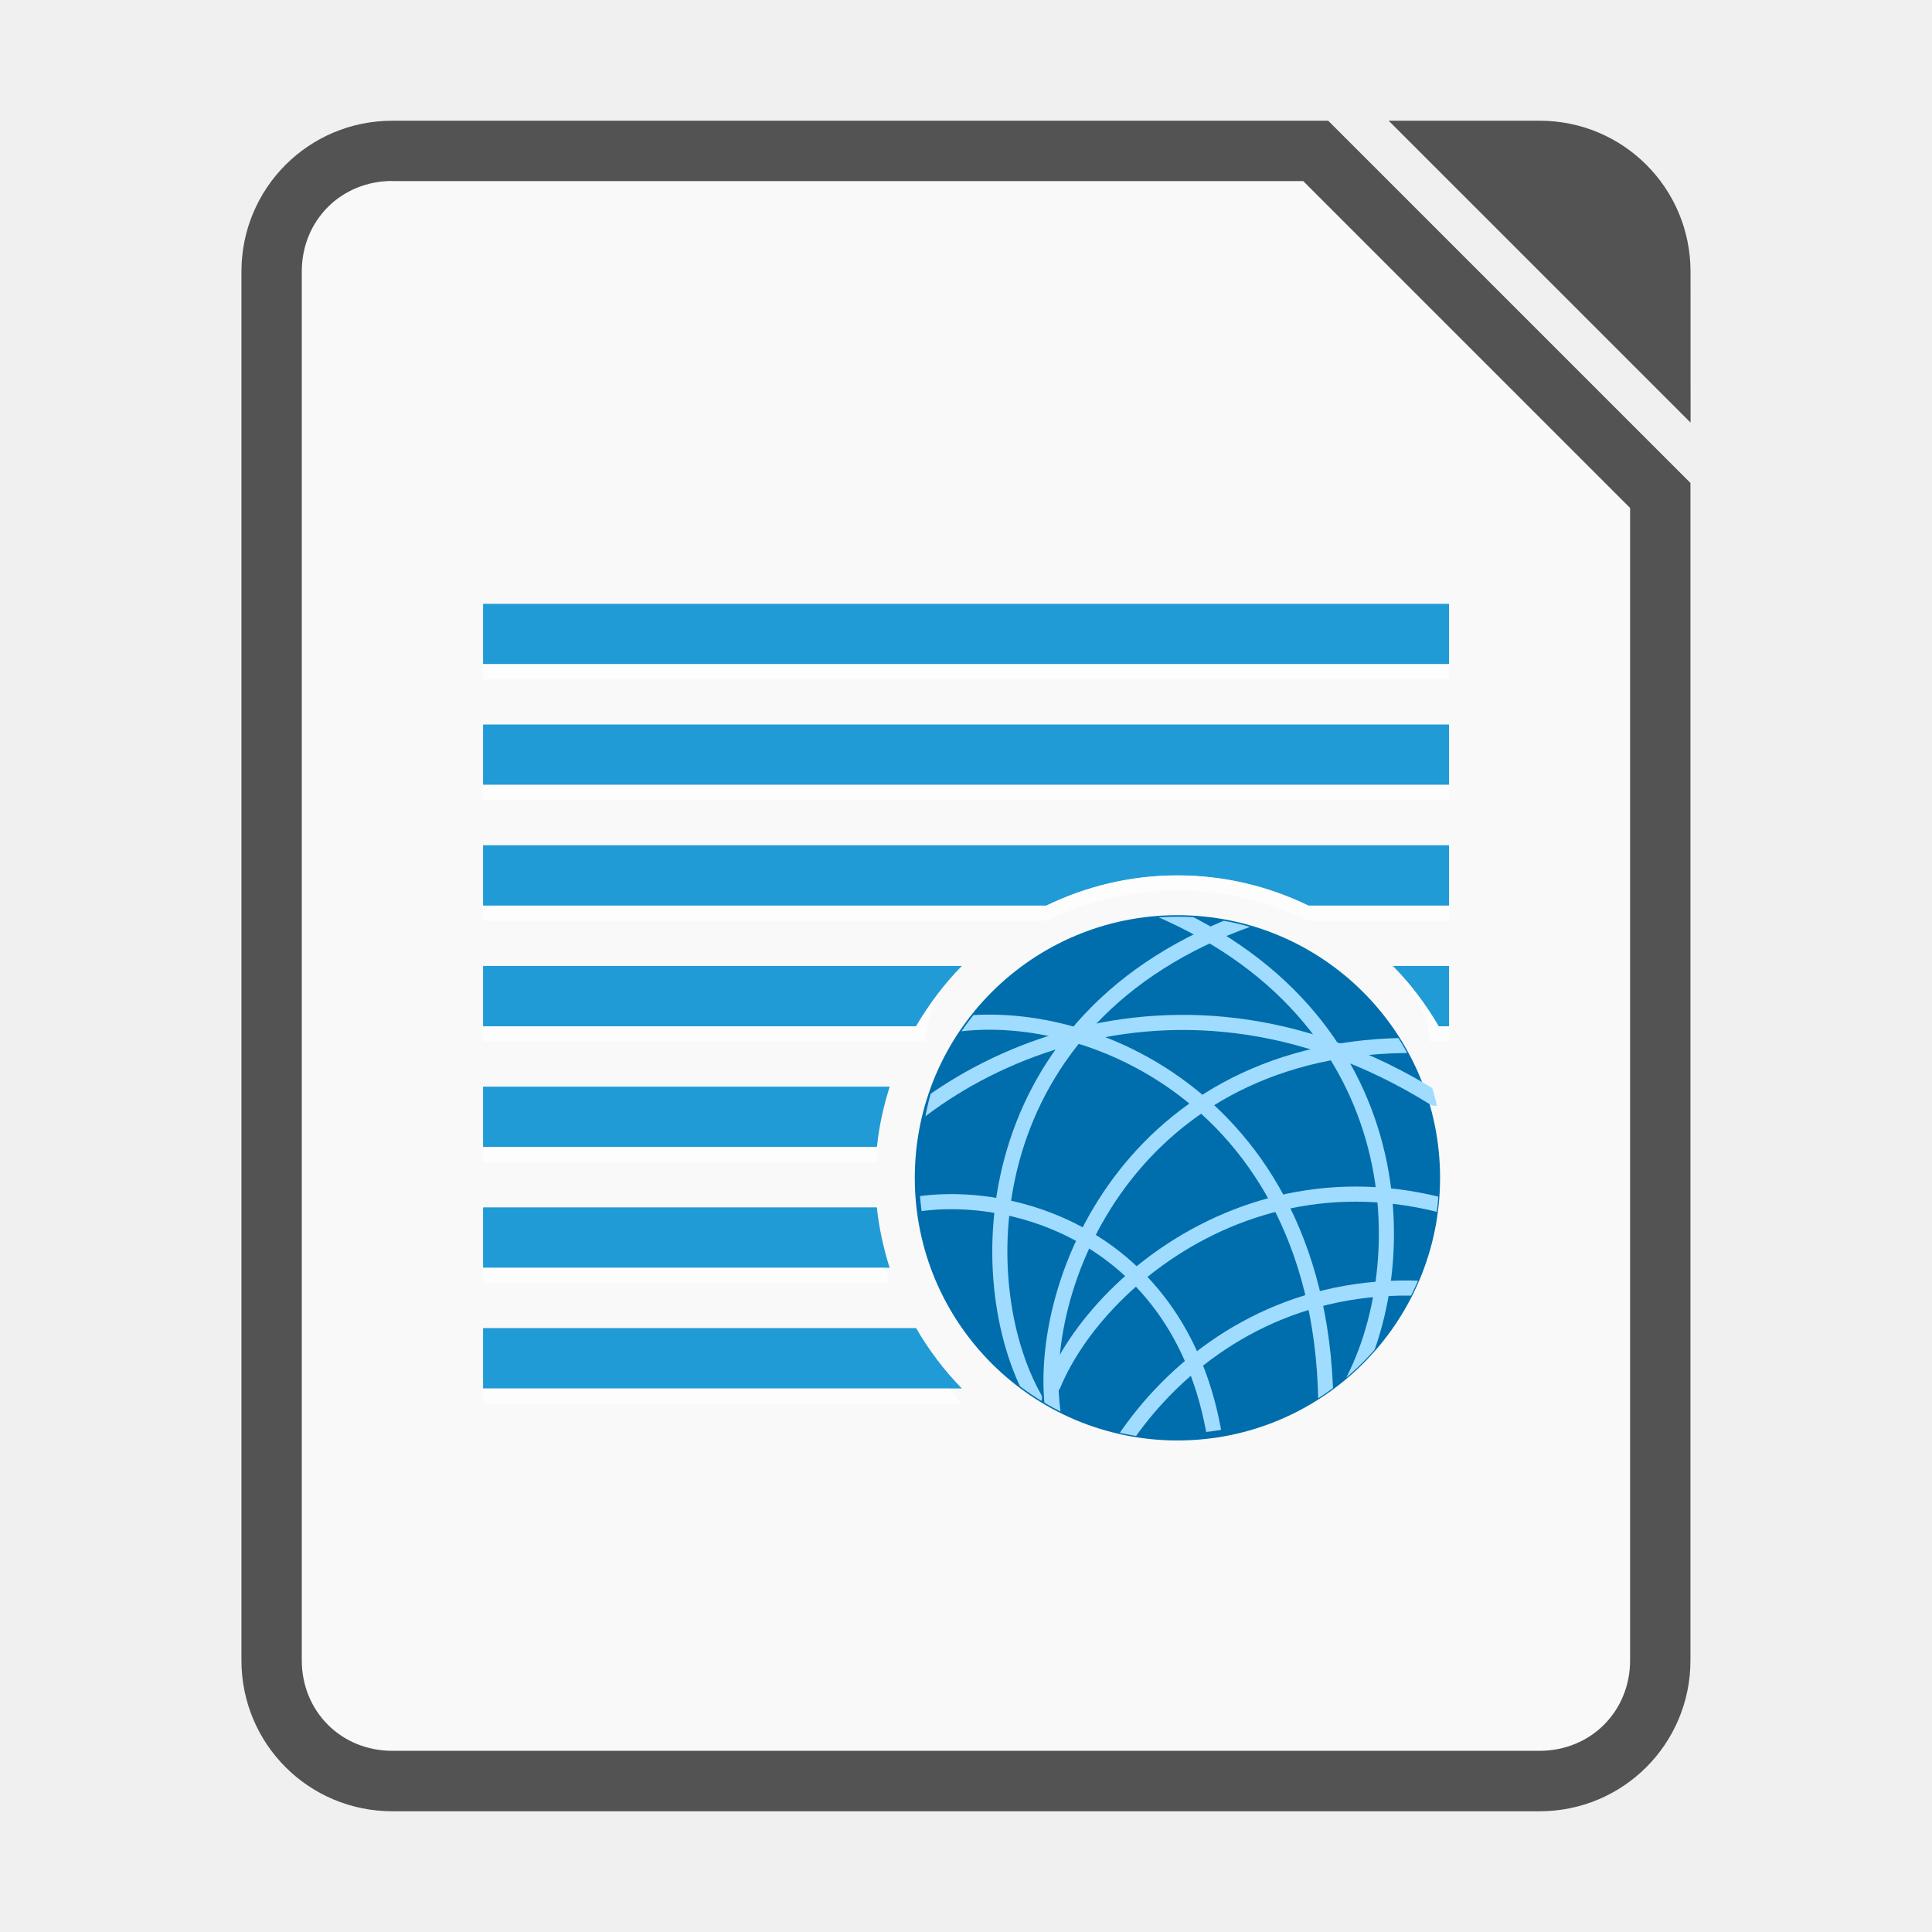
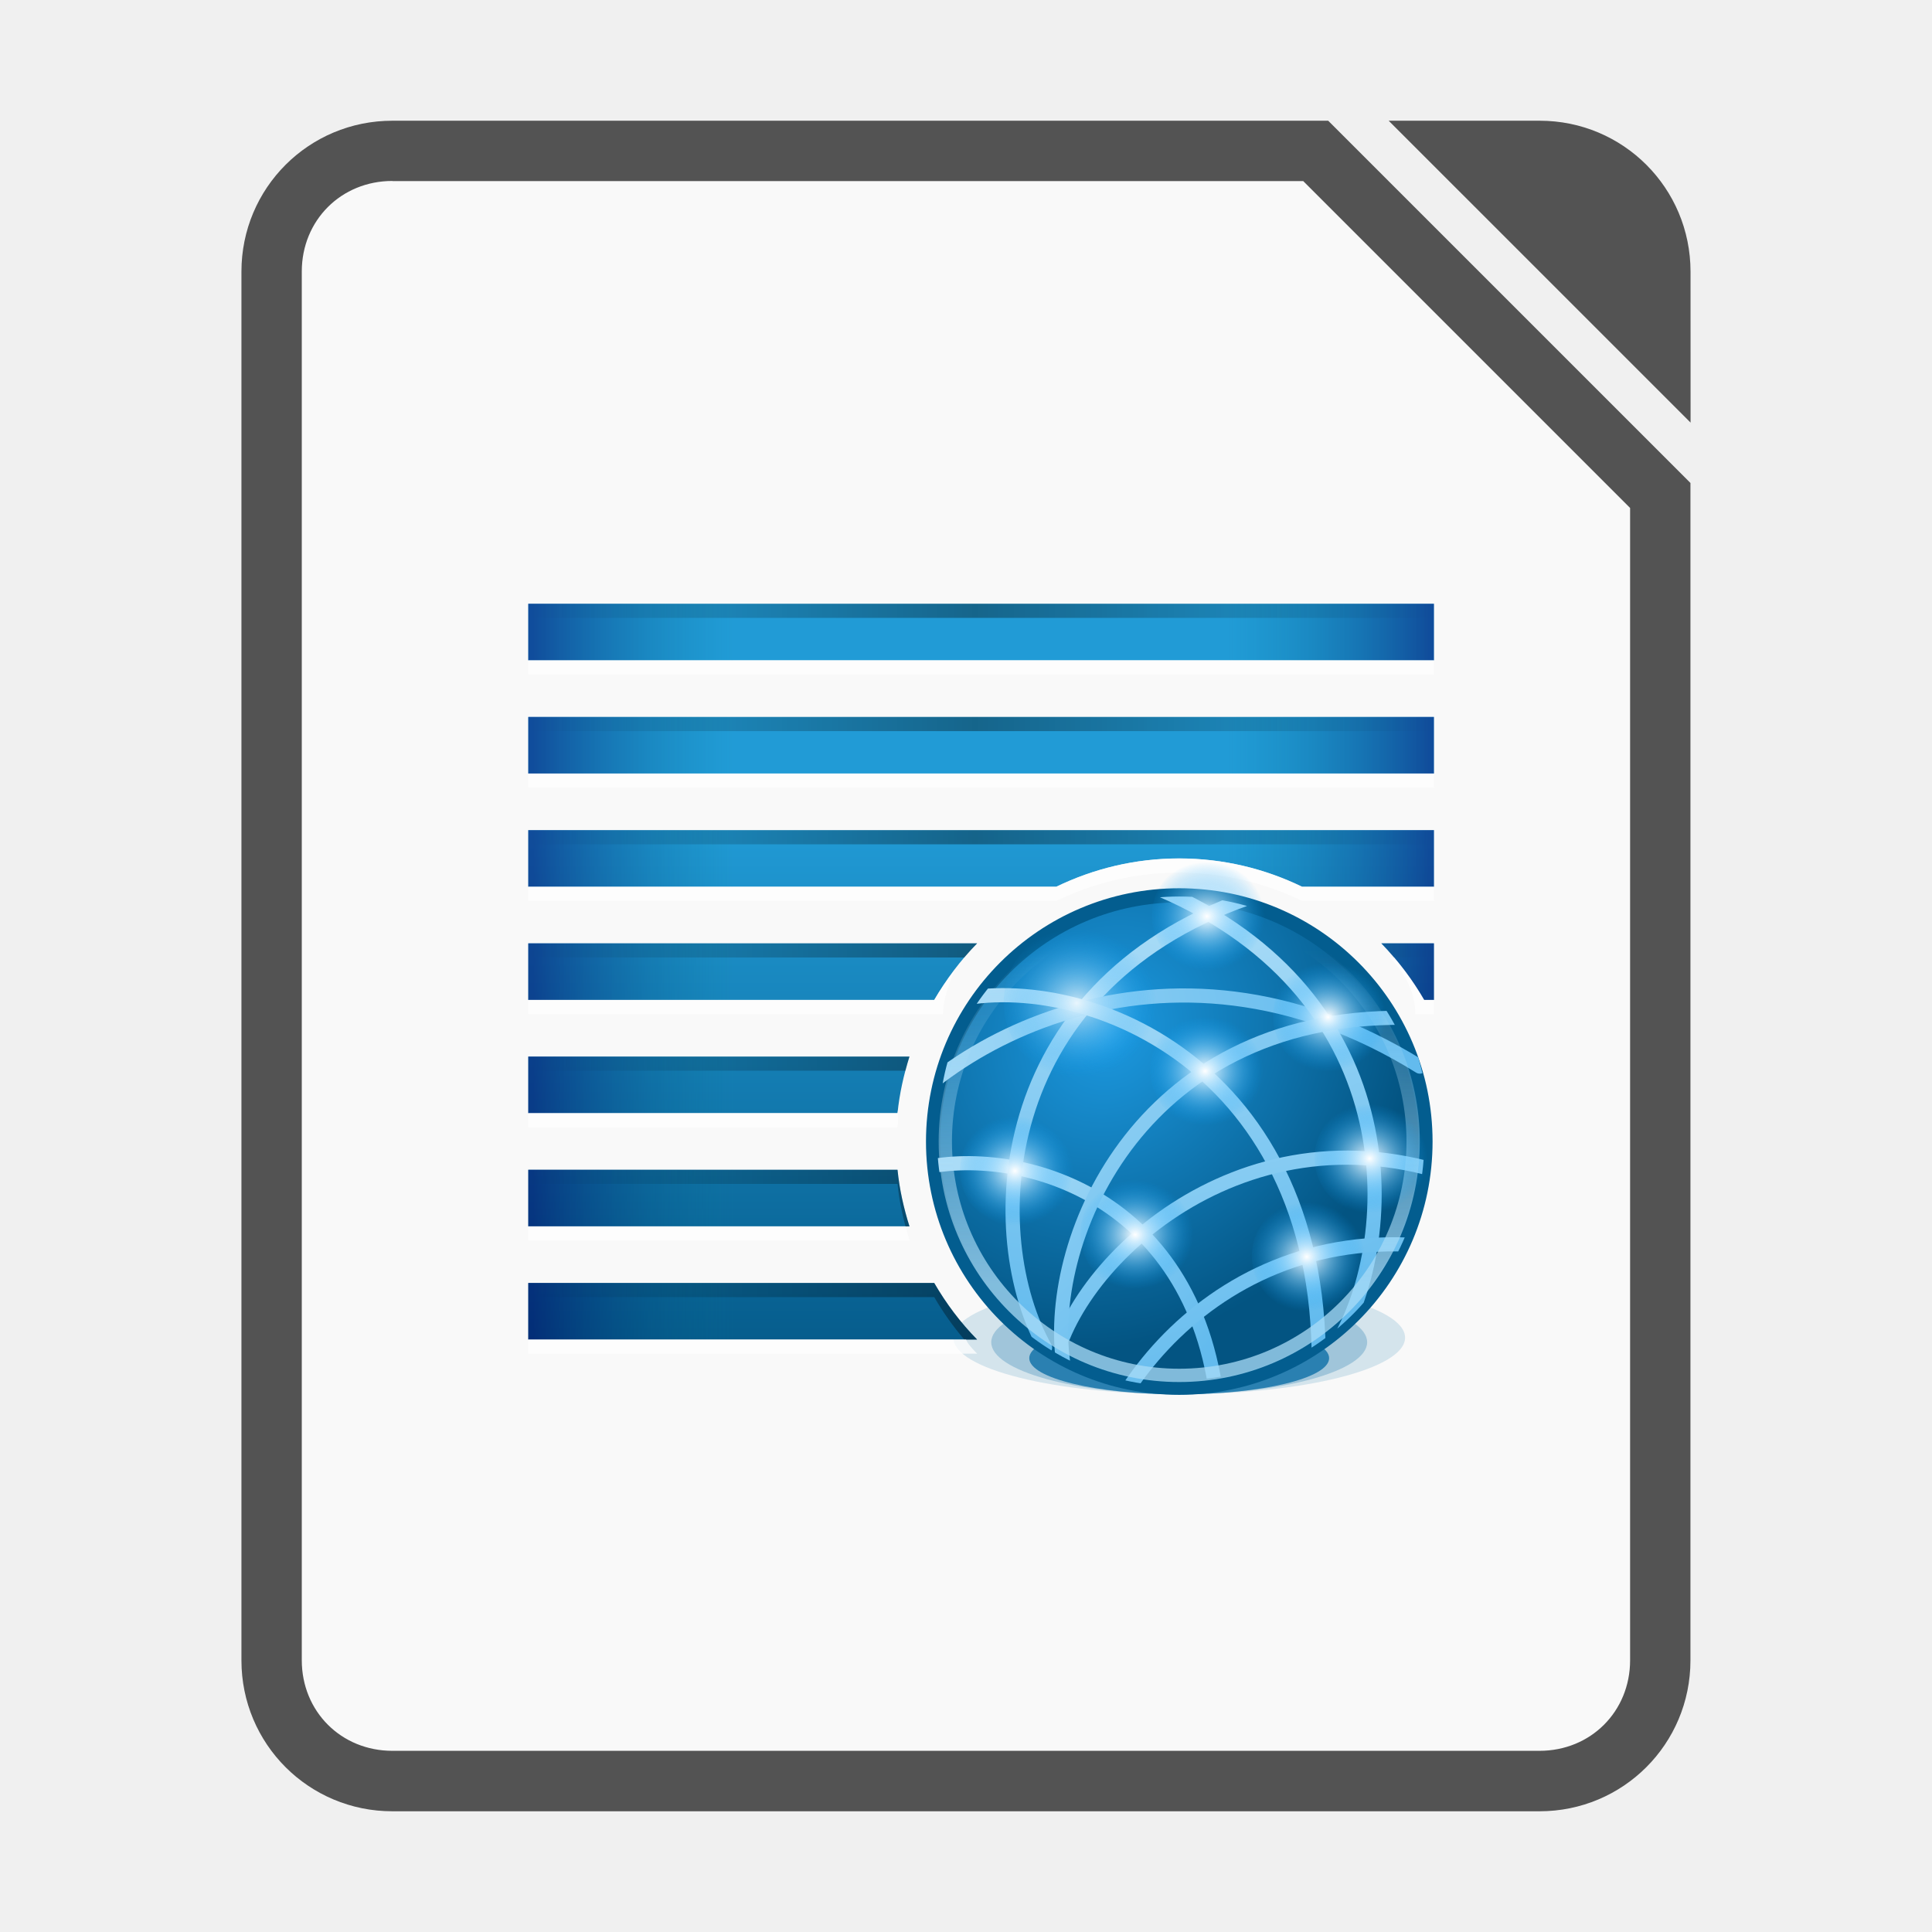
- <svg xmlns="http://www.w3.org/2000/svg" width="64" height="64" version="1.1" viewBox="0 0 16.933 16.933">
-   <defs>
+ <svg xmlns="http://www.w3.org/2000/svg" xmlns:xlink="http://www.w3.org/1999/xlink" id="svg71" viewBox="0 0 16.933 16.933" version="1.1" height="64" width="64">
+   <defs id="defs37">
    <clipPath id="c">
-       <circle transform="matrix(1.0345 0 0 1.0345 -40.845 -23.293)" cx="1184.5" cy="675.5" r="16.5" color="#000000" fill="#1c99e0" opacity=".228" />
+       <circle id="circle10" opacity=".228" fill="#1c99e0" color="#000000" r="16.5" cy="675.5" cx="1184.5" transform="matrix(1.0345 0 0 1.0345 -40.845 -23.293)" />
    </clipPath>
    <clipPath id="t">
-       <circle transform="matrix(.90909 0 0 .90909 1987.2 -1698.7)" cx="1184.5" cy="675.5" r="16.5" color="#000000" fill="#1c99e0" opacity=".228" />
+       <circle id="circle13" opacity=".228" fill="#1c99e0" color="#000000" r="16.5" cy="675.5" cx="1184.5" transform="matrix(.90909 0 0 .90909 1987.2 -1698.7)" />
    </clipPath>
    <clipPath id="r">
-       <circle transform="matrix(.90909 0 0 .90909 1987.2 -1698.7)" cx="1184.5" cy="675.5" r="16.5" color="#000000" fill="#1c99e0" opacity=".228" />
+       <circle id="circle16" opacity=".228" fill="#1c99e0" color="#000000" r="16.5" cy="675.5" cx="1184.5" transform="matrix(.90909 0 0 .90909 1987.2 -1698.7)" />
    </clipPath>
    <clipPath id="s">
-       <circle transform="matrix(.90909 0 0 .90909 1987.2 -1698.7)" cx="1184.5" cy="675.5" r="16.5" color="#000000" fill="#1c99e0" opacity=".228" />
+       <circle id="circle19" opacity=".228" fill="#1c99e0" color="#000000" r="16.5" cy="675.5" cx="1184.5" transform="matrix(.90909 0 0 .90909 1987.2 -1698.7)" />
    </clipPath>
    <clipPath id="u">
-       <circle transform="matrix(.90909 0 0 .90909 1987.2 -1698.7)" cx="1184.5" cy="675.5" r="16.5" color="#000000" fill="#1c99e0" opacity=".228" />
+       <circle id="circle22" opacity=".228" fill="#1c99e0" color="#000000" r="16.5" cy="675.5" cx="1184.5" transform="matrix(.90909 0 0 .90909 1987.2 -1698.7)" />
    </clipPath>
    <clipPath id="v">
-       <circle transform="matrix(.90909 0 0 .90909 1987.2 -1698.7)" cx="1184.5" cy="675.5" r="16.5" color="#000000" fill="#1c99e0" opacity=".228" />
+       <circle id="circle25" opacity=".228" fill="#1c99e0" color="#000000" r="16.5" cy="675.5" cx="1184.5" transform="matrix(.90909 0 0 .90909 1987.2 -1698.7)" />
    </clipPath>
    <clipPath id="w">
-       <circle transform="matrix(.90909 0 0 .90909 1987.2 -1698.7)" cx="1184.5" cy="675.5" r="16.5" color="#000000" fill="#1c99e0" opacity=".228" />
+       <circle id="circle28" opacity=".228" fill="#1c99e0" color="#000000" r="16.5" cy="675.5" cx="1184.5" transform="matrix(.90909 0 0 .90909 1987.2 -1698.7)" />
    </clipPath>
    <clipPath id="x">
-       <circle transform="matrix(.90909 0 0 .90909 1987.2 -1698.7)" cx="1184.5" cy="675.5" r="16.5" color="#000000" fill="#1c99e0" opacity=".228" />
+       <circle id="circle31" opacity=".228" fill="#1c99e0" color="#000000" r="16.5" cy="675.5" cx="1184.5" transform="matrix(.90909 0 0 .90909 1987.2 -1698.7)" />
    </clipPath>
    <clipPath id="y">
-       <circle transform="matrix(.90909 0 0 .90909 1987.2 -1698.7)" cx="1184.5" cy="675.5" r="16.5" color="#000000" fill="#1c99e0" opacity=".228" />
+       <circle id="circle34" opacity=".228" fill="#1c99e0" color="#000000" r="16.5" cy="675.5" cx="1184.5" transform="matrix(.90909 0 0 .90909 1987.2 -1698.7)" />
+     </clipPath>
+     <clipPath id="clipPath9665" clipPathUnits="userSpaceOnUse">
+       <circle r="16.5" cy="675.5" cx="1184.5" transform="matrix(1.03448,0,0,1.03448,-40.8448,-23.2931)" id="path9667" style="color:#000000;display:inline;overflow:visible;visibility:visible;opacity:0.228;fill:#1c99e0;fill-opacity:1;fill-rule:nonzero;stroke:none;stroke-width:1.138;marker:none" />
+     </clipPath>
+     <clipPath id="clipPath1458" clipPathUnits="userSpaceOnUse">
+       <circle r="16.5" cy="675.5" cx="1184.5" transform="matrix(1.03448,0,0,1.03448,-40.8448,-23.2931)" id="path1456" style="color:#000000;display:inline;overflow:visible;visibility:visible;opacity:0.228;fill:#1c99e0;fill-opacity:1;fill-rule:nonzero;stroke:none;stroke-width:1.138;marker:none" />
+     </clipPath>
+     <linearGradient y2="-1497.572" x2="298" y1="-1571.194" x1="298" gradientTransform="matrix(0.5,0,0,0.5,1416.5,-317.818)" gradientUnits="userSpaceOnUse" id="linearGradient4715" xlink:href="#linearGradient15205" />
+     <linearGradient id="linearGradient15205">
+       <stop style="stop-color: rgb(33, 155, 214); stop-opacity: 1;" offset="0" id="stop15207" />
+       <stop style="stop-color: rgb(6, 93, 141); stop-opacity: 1;" offset="1" id="stop15209" />
+     </linearGradient>
+     <clipPath id="clipPath1466" clipPathUnits="userSpaceOnUse">
+       <circle r="16.5" cy="675.5" cx="1184.5" transform="matrix(1.03448,0,0,1.03448,-40.8448,-23.2931)" id="path1464" style="color:#000000;display:inline;overflow:visible;visibility:visible;opacity:0.228;fill:#1c99e0;fill-opacity:1;fill-rule:nonzero;stroke:none;stroke-width:1.138;marker:none" />
+     </clipPath>
+     <radialGradient r="16.5" fy="672.731" fx="1181.018" cy="672.731" cx="1181.018" gradientTransform="matrix(0.978638,0.697642,-0.77137,1.08205,542.961,-883.643)" gradientUnits="userSpaceOnUse" id="radialGradient4717" xlink:href="#linearGradient15310" />
+     <linearGradient id="linearGradient15310">
+       <stop style="stop-color: rgb(28, 153, 224); stop-opacity: 1;" offset="0" id="stop15312" />
+       <stop style="stop-color: rgb(3, 84, 130); stop-opacity: 1;" offset="1" id="stop15314" />
+     </linearGradient>
+     <clipPath id="clipPath1474" clipPathUnits="userSpaceOnUse">
+       <circle r="16.5" cy="675.5" cx="1184.5" transform="matrix(1.03448,0,0,1.03448,-40.8448,-23.2931)" id="path1472" style="color:#000000;display:inline;overflow:visible;visibility:visible;opacity:0.228;fill:#1c99e0;fill-opacity:1;fill-rule:nonzero;stroke:none;stroke-width:1.138;marker:none" />
+     </clipPath>
+     <linearGradient y2="-1082.95" x2="3051.413" y1="-1071.263" x1="3065.442" gradientUnits="userSpaceOnUse" id="linearGradient4719" xlink:href="#linearGradient9364" />
+     <linearGradient id="linearGradient9364">
+       <stop id="stop9366" offset="0" style="stop-color: rgb(99, 187, 238); stop-opacity: 1;" />
+       <stop id="stop9368" offset="1" style="stop-color: rgb(170, 220, 247); stop-opacity: 1;" />
+     </linearGradient>
+     <clipPath id="clipPath9653" clipPathUnits="userSpaceOnUse">
+       <circle r="16.5" cy="675.5" cx="1184.5" transform="matrix(0.909091,0,0,0.909091,1987.18,-1698.73)" id="path9655" style="color:#000000;display:inline;overflow:visible;visibility:visible;opacity:0.228;fill:#1c99e0;fill-opacity:1;fill-rule:nonzero;stroke:none;stroke-width:1.138;marker:none" />
+     </clipPath>
+     <linearGradient y2="-1099.399" x2="3059.684" y1="-1072.649" x1="3054.224" gradientUnits="userSpaceOnUse" id="linearGradient4721" xlink:href="#linearGradient9364" />
+     <clipPath id="clipPath9661" clipPathUnits="userSpaceOnUse">
+       <circle r="16.5" cy="675.5" cx="1184.5" transform="matrix(0.909091,0,0,0.909091,1987.18,-1698.73)" id="path9663" style="color:#000000;display:inline;overflow:visible;visibility:visible;opacity:0.228;fill:#1c99e0;fill-opacity:1;fill-rule:nonzero;stroke:none;stroke-width:1.138;marker:none" />
+     </clipPath>
+     <linearGradient y2="-1085.656" x2="3049.657" y1="-1093.031" x1="3075.297" gradientTransform="matrix(1.14289,0.0903025,-0.123907,0.996556,-574.642,-278.417)" gradientUnits="userSpaceOnUse" id="linearGradient4723" xlink:href="#linearGradient9364" />
+     <clipPath id="clipPath9657" clipPathUnits="userSpaceOnUse">
+       <circle r="16.5" cy="675.5" cx="1184.5" transform="matrix(0.909091,0,0,0.909091,1987.18,-1698.73)" id="path9659" style="color:#000000;display:inline;overflow:visible;visibility:visible;opacity:0.228;fill:#1c99e0;fill-opacity:1;fill-rule:nonzero;stroke:none;stroke-width:1.138;marker:none" />
+     </clipPath>
+     <linearGradient y2="-1098.338" x2="3066.395" y1="-1074.963" x1="3075.072" gradientUnits="userSpaceOnUse" id="linearGradient4725" xlink:href="#linearGradient9364" />
+     <clipPath id="clipPath9649" clipPathUnits="userSpaceOnUse">
+       <circle r="16.5" cy="675.5" cx="1184.5" transform="matrix(0.909091,0,0,0.909091,1987.18,-1698.73)" id="path9651" style="color:#000000;display:inline;overflow:visible;visibility:visible;opacity:0.228;fill:#1c99e0;fill-opacity:1;fill-rule:nonzero;stroke:none;stroke-width:1.138;marker:none" />
+     </clipPath>
+     <linearGradient y2="-1096.168" x2="3057.163" y1="-1071.481" x1="3067.784" gradientUnits="userSpaceOnUse" id="linearGradient4727" xlink:href="#linearGradient9364" />
+     <clipPath id="clipPath9645" clipPathUnits="userSpaceOnUse">
+       <circle r="16.5" cy="675.5" cx="1184.5" transform="matrix(0.909091,0,0,0.909091,1987.18,-1698.73)" id="path9647" style="color:#000000;display:inline;overflow:visible;visibility:visible;opacity:0.228;fill:#1c99e0;fill-opacity:1;fill-rule:nonzero;stroke:none;stroke-width:1.138;marker:none" />
+     </clipPath>
+     <linearGradient y2="-1092.938" x2="3059.889" y1="-1071.376" x1="3069.716" gradientUnits="userSpaceOnUse" id="linearGradient4729" xlink:href="#linearGradient9364" />
+     <clipPath id="clipPath9641" clipPathUnits="userSpaceOnUse">
+       <circle r="16.5" cy="675.5" cx="1184.5" transform="matrix(0.909091,0,0,0.909091,1987.18,-1698.73)" id="path9643" style="color:#000000;display:inline;overflow:visible;visibility:visible;opacity:0.228;fill:#1c99e0;fill-opacity:1;fill-rule:nonzero;stroke:none;stroke-width:1.138;marker:none" />
+     </clipPath>
+     <linearGradient y2="-1095.993" x2="3058.134" y1="-1072.243" x1="3070.922" gradientTransform="rotate(14.05038,3063.084,-1065.374)" gradientUnits="userSpaceOnUse" id="linearGradient4731" xlink:href="#linearGradient9364" />
+     <clipPath id="clipPath9637" clipPathUnits="userSpaceOnUse">
+       <circle r="16.5" cy="675.5" cx="1184.5" transform="matrix(0.909091,0,0,0.909091,1987.18,-1698.73)" id="path9639" style="color:#000000;display:inline;overflow:visible;visibility:visible;opacity:0.228;fill:#1c99e0;fill-opacity:1;fill-rule:nonzero;stroke:none;stroke-width:1.138;marker:none" />
+     </clipPath>
+     <linearGradient y2="-1095.993" x2="3058.134" y1="-1072.243" x1="3070.922" gradientTransform="rotate(-16.42637,3055.512,-1076.536)" gradientUnits="userSpaceOnUse" id="linearGradient4733" xlink:href="#linearGradient9364" />
+     <clipPath id="clipPath9629" clipPathUnits="userSpaceOnUse">
+       <circle r="16.5" cy="675.5" cx="1184.5" transform="matrix(0.909091,0,0,0.909091,1987.18,-1698.73)" id="path9631" style="color:#000000;display:inline;overflow:visible;visibility:visible;opacity:0.228;fill:#1c99e0;fill-opacity:1;fill-rule:nonzero;stroke:none;stroke-width:1.138;marker:none" />
+     </clipPath>
+     <radialGradient r="1.5" fy="660.766" fx="3180.938" cy="660.766" cx="3180.938" gradientTransform="matrix(-3.95791e-6,0.962583,-1.02418,-4.35308e-6,3857.69,-2401.15)" gradientUnits="userSpaceOnUse" id="radialGradient4735" xlink:href="#linearGradient15316" />
+     <linearGradient id="linearGradient15316">
+       <stop id="stop15318" offset="0" style="stop-color: rgb(255, 255, 255); stop-opacity: 1;" />
+       <stop id="stop15320" offset="1" style="stop-color: rgb(0, 160, 252); stop-opacity: 0;" />
+     </linearGradient>
+     <clipPath id="clipPath9617" clipPathUnits="userSpaceOnUse">
+       <circle r="16.5" cy="675.5" cx="1184.5" transform="matrix(0.307987,0,0,0.307987,2815.68,454.154)" id="path9619" style="color:#000000;display:inline;overflow:visible;visibility:visible;opacity:0.228;fill:#1c99e0;fill-opacity:1;fill-rule:nonzero;stroke:none;stroke-width:1.138;marker:none" />
+     </clipPath>
+     <linearGradient y2="3695.776" x2="791" y1="3695.776" x1="762.75" gradientTransform="matrix(0.5,0,0,0.5,1158,-2948.28)" gradientUnits="userSpaceOnUse" id="linearGradient4737" xlink:href="#linearGradient8642-6" />
+     <linearGradient id="linearGradient8642-6">
+       <stop id="stop8644-2" offset="0" style="stop-color: rgb(0, 0, 97); stop-opacity: 1;" />
+       <stop id="stop8646-4" offset="1" style="stop-color: rgb(0, 111, 134); stop-opacity: 0;" />
+     </linearGradient>
+     <linearGradient y2="3695.776" x2="791" y1="3695.776" x1="762.75" gradientTransform="matrix(-0.5,0,0,0.5,1984,-2948.28)" gradientUnits="userSpaceOnUse" id="linearGradient4739" xlink:href="#linearGradient8642-6" />
+     <linearGradient y2="571.225" x2="453.422" y1="571.225" x1="292.559" gradientTransform="matrix(0.397516,0,0,1,1422.76,-1687.64)" gradientUnits="userSpaceOnUse" id="linearGradient4741" xlink:href="#linearGradient8074-2-24" />
+     <linearGradient id="linearGradient8074-2-24">
+       <stop id="stop8076-1-3" offset="0" style="stop-color: rgb(0, 0, 0); stop-opacity: 0;" />
+       <stop style="stop-color: rgb(0, 0, 0); stop-opacity: 1;" offset="0.493" id="stop8078-94-3" />
+       <stop id="stop8080-0-5" offset="1" style="stop-color: rgb(0, 0, 0); stop-opacity: 0;" />
+     </linearGradient>
+     <linearGradient y2="662.021" x2="1184.683" y1="685.548" x1="1184.683" gradientUnits="userSpaceOnUse" id="linearGradient4743" xlink:href="#linearGradient15263" />
+     <linearGradient id="linearGradient15263">
+       <stop id="stop15265" offset="0" style="stop-color: rgb(170, 220, 247); stop-opacity: 1;" />
+       <stop id="stop15267" offset="1" style="stop-color: rgb(170, 220, 247); stop-opacity: 0;" />
+     </linearGradient>
+     <clipPath id="clipPath1573" clipPathUnits="userSpaceOnUse">
+       <circle r="16.5" cy="675.5" cx="1184.5" transform="matrix(1.03448,0,0,1.03448,-40.8448,-23.2931)" id="path1571" style="color:#000000;display:inline;overflow:visible;visibility:visible;opacity:0.228;fill:#1c99e0;fill-opacity:1;fill-rule:nonzero;stroke:none;stroke-width:1.138;marker:none" />
+     </clipPath>
+     <radialGradient r="1.5" fy="660.766" fx="3180.938" cy="660.766" cx="3180.938" gradientTransform="matrix(-3.95791e-6,0.962583,-1.02418,-4.35308e-6,3857.69,-2401.15)" gradientUnits="userSpaceOnUse" id="radialGradient4745" xlink:href="#linearGradient15316" />
+     <clipPath id="clipPath1584" clipPathUnits="userSpaceOnUse">
+       <circle r="16.5" cy="675.5" cx="1184.5" transform="matrix(0.307987,0,0,0.307987,2815.68,454.154)" id="path1582" style="color:#000000;display:inline;overflow:visible;visibility:visible;opacity:0.228;fill:#1c99e0;fill-opacity:1;fill-rule:nonzero;stroke:none;stroke-width:1.138;marker:none" />
+     </clipPath>
+     <radialGradient r="1.5" fy="660.766" fx="3180.938" cy="660.766" cx="3180.938" gradientTransform="matrix(-3.95791e-6,0.962583,-1.02418,-4.35308e-6,3857.69,-2401.15)" gradientUnits="userSpaceOnUse" id="radialGradient4747" xlink:href="#linearGradient15316" />
+     <clipPath id="clipPath1595" clipPathUnits="userSpaceOnUse">
+       <circle r="16.5" cy="675.5" cx="1184.5" transform="matrix(0.307987,0,0,0.307987,2815.68,454.154)" id="path1593" style="color:#000000;display:inline;overflow:visible;visibility:visible;opacity:0.228;fill:#1c99e0;fill-opacity:1;fill-rule:nonzero;stroke:none;stroke-width:1.138;marker:none" />
+     </clipPath>
+     <radialGradient r="1.5" fy="660.766" fx="3180.938" cy="660.766" cx="3180.938" gradientTransform="matrix(-3.95791e-6,0.962583,-1.02418,-4.35308e-6,3857.69,-2401.15)" gradientUnits="userSpaceOnUse" id="radialGradient4749" xlink:href="#linearGradient15316" />
+     <clipPath id="clipPath1606" clipPathUnits="userSpaceOnUse">
+       <circle r="16.5" cy="675.5" cx="1184.5" transform="matrix(0.307987,0,0,0.307987,2815.68,454.154)" id="path1604" style="color:#000000;display:inline;overflow:visible;visibility:visible;opacity:0.228;fill:#1c99e0;fill-opacity:1;fill-rule:nonzero;stroke:none;stroke-width:1.138;marker:none" />
+     </clipPath>
+     <radialGradient r="1.5" fy="660.766" fx="3180.938" cy="660.766" cx="3180.938" gradientTransform="matrix(-3.95791e-6,0.962583,-1.02418,-4.35308e-6,3857.69,-2401.15)" gradientUnits="userSpaceOnUse" id="radialGradient4751" xlink:href="#linearGradient15316" />
+     <clipPath id="clipPath1617" clipPathUnits="userSpaceOnUse">
+       <circle r="16.5" cy="675.5" cx="1184.5" transform="matrix(0.307987,0,0,0.307987,2815.68,454.154)" id="path1615" style="color:#000000;display:inline;overflow:visible;visibility:visible;opacity:0.228;fill:#1c99e0;fill-opacity:1;fill-rule:nonzero;stroke:none;stroke-width:1.138;marker:none" />
+     </clipPath>
+     <radialGradient r="1.5" fy="660.766" fx="3180.938" cy="660.766" cx="3180.938" gradientTransform="matrix(-3.95791e-6,0.962583,-1.02418,-4.35308e-6,3857.69,-2401.15)" gradientUnits="userSpaceOnUse" id="radialGradient4753" xlink:href="#linearGradient15316" />
+     <clipPath id="clipPath1628" clipPathUnits="userSpaceOnUse">
+       <circle r="16.5" cy="675.5" cx="1184.5" transform="matrix(0.307987,0,0,0.307987,2815.68,454.154)" id="path1626" style="color:#000000;display:inline;overflow:visible;visibility:visible;opacity:0.228;fill:#1c99e0;fill-opacity:1;fill-rule:nonzero;stroke:none;stroke-width:1.138;marker:none" />
+     </clipPath>
+     <radialGradient r="1.5" fy="660.766" fx="3180.938" cy="660.766" cx="3180.938" gradientTransform="matrix(-3.95791e-6,0.962583,-1.02418,-4.35308e-6,3857.69,-2401.15)" gradientUnits="userSpaceOnUse" id="radialGradient4755" xlink:href="#linearGradient15316" />
+     <clipPath id="clipPath1639" clipPathUnits="userSpaceOnUse">
+       <circle r="16.5" cy="675.5" cx="1184.5" transform="matrix(0.307987,0,0,0.307987,2815.68,454.154)" id="path1637" style="color:#000000;display:inline;overflow:visible;visibility:visible;opacity:0.228;fill:#1c99e0;fill-opacity:1;fill-rule:nonzero;stroke:none;stroke-width:1.138;marker:none" />
+     </clipPath>
+     <radialGradient r="1.5" fy="660.766" fx="3180.938" cy="660.766" cx="3180.938" gradientTransform="matrix(-3.95791e-6,0.962583,-1.02418,-4.35308e-6,3857.69,-2401.15)" gradientUnits="userSpaceOnUse" id="radialGradient4757" xlink:href="#linearGradient15316" />
+     <clipPath id="clipPath1650" clipPathUnits="userSpaceOnUse">
+       <circle r="16.5" cy="675.5" cx="1184.5" transform="matrix(0.307987,0,0,0.307987,2815.68,454.154)" id="path1648" style="color:#000000;display:inline;overflow:visible;visibility:visible;opacity:0.228;fill:#1c99e0;fill-opacity:1;fill-rule:nonzero;stroke:none;stroke-width:1.138;marker:none" />
    </clipPath>
  </defs>
-   <path d="m3.439 1.058c-0.733 0-1.323 0.59-1.323 1.323v12.171c0 0.733 0.59 1.323 1.323 1.323h10.054c0.733 0 1.323-0.59 1.323-1.323v-10.319l-3.175-3.175z" fill="#f9f9f9" fill-rule="evenodd" stroke-width=".265" style="paint-order:stroke fill markers" />
-   <path d="m3.439 1.058c-0.733 0-1.323 0.59-1.323 1.323v12.171c0 0.733 0.59 1.323 1.323 1.323h10.054c0.733 0 1.323-0.59 1.323-1.323v-10.319l-3.175-3.175zm0 0.529h7.983l2.865 2.865v10.099c0 0.449-0.345 0.794-0.794 0.794h-10.054c-0.449 0-0.794-0.345-0.794-0.794v-12.171c0-0.449 0.345-0.794 0.794-0.794z" color="#000000" color-rendering="auto" dominant-baseline="auto" fill="#535353" image-rendering="auto" shape-rendering="auto" solid-color="#000000" style="font-feature-settings:normal;font-variant-alternates:normal;font-variant-caps:normal;font-variant-ligatures:normal;font-variant-numeric:normal;font-variant-position:normal;isolation:auto;mix-blend-mode:normal;paint-order:fill markers stroke;shape-padding:0;text-decoration-color:#000000;text-decoration-line:none;text-decoration-style:solid;text-indent:0;text-orientation:mixed;text-transform:none;white-space:normal" />
-   <path d="m12.171 1.058 2.646 2.646-3.75e-4 -1.323c-2.08e-4 -0.733-0.59-1.323-1.323-1.323z" fill="#535353" fill-rule="evenodd" style="paint-order:stroke fill markers" />
-   <path d="m4.234 5.292v0.529h8.466v-0.529zm0 1.058v0.529h8.466v-0.529zm0 1.058v0.529h4.936c0.348-0.168 0.737-0.265 1.149-0.265 0.413 0 0.801 0.096 1.149 0.265h1.232v-0.529zm0 1.058v0.529h3.795c0.112-0.193 0.246-0.371 0.401-0.529zm7.974 0c0.155 0.158 0.289 0.336 0.401 0.529h0.091v-0.529zm-7.974 1.058v0.529h3.452c0.018-0.183 0.058-0.359 0.112-0.529zm0 1.058v0.529h3.563c-0.053-0.17-0.093-0.347-0.112-0.529zm0 1.058v0.529h4.196c-0.155-0.158-0.289-0.336-0.401-0.529z" fill="#219bd6" />
-   <circle transform="matrix(.13951 0 0 .13951 -154.93 -83.916)" cx="1184.5" cy="675.5" r="16.5" clip-path="url(#c)" fill="#006eac" />
-   <g fill="none" stroke="#a0dcff" stroke-linecap="round">
-     <path transform="matrix(.15089 0 0 .15078 -452.01 173.84)" d="m3066.2-1069.3c-2.051-12.755-13.592-15.132-19.22-13.189" clip-path="url(#t)" stroke-width=".877px" />
-     <g stroke-width=".867px">
-       <path transform="matrix(.15265 0 0 .15265 -457.4 175.89)" d="m3068.2-1099.5c-15.829 5.575-16.196 20.815-12.408 27.526" clip-path="url(#r)" />
-       <path transform="matrix(.15265 0 0 .15265 -457.36 175.77)" d="m3078.5-1088.4c-15.558-9.69-30.26-1.165-34.174 5.811" clip-path="url(#s)" />
-       <path transform="matrix(.15265 0 0 .15265 -457.4 175.89)" d="m3062.8-1100.1c15.444 6.567 14.844 21.799 10.639 28.257" clip-path="url(#u)" />
-       <path transform="matrix(.15265 0 0 .15265 -457.4 175.89)" d="m3072.4-1068.2c1.647-20.24-13.394-26.745-21.817-25.116" clip-path="url(#v)" />
-       <path transform="matrix(.15265 0 0 .15265 -457.4 175.89)" d="m3085-1076.9c-15.878-5.435-25.61 6.297-26.798 13.911" clip-path="url(#w)" />
-       <path transform="matrix(.15265 0 0 .15265 -457.4 175.89)" d="m3086.2-1079.9c-14.139-9.04-26.373 0.053-29.33 7.17" clip-path="url(#x)" />
-       <path transform="matrix(.15265 0 0 .15265 -457.4 175.89)" d="m3078.5-1092.2c-16.771-0.62-22.702 13.422-21.641 21.055" clip-path="url(#y)" />
+   <g id="g1993">
+     <g id="g1959">
+       <path id="path39" style="paint-order:stroke fill markers" stroke-width=".265" fill-rule="evenodd" fill="#f9f9f9" d="m3.439 1.058c-0.733 0-1.323 0.59-1.323 1.323v12.171c0 0.733 0.59 1.323 1.323 1.323h10.054c0.733 0 1.323-0.59 1.323-1.323v-10.319l-3.175-3.175z" />
+       <path id="path43" style="paint-order:stroke fill markers" fill-rule="evenodd" fill="#535353" d="m12.171 1.058 2.646 2.646-3.75e-4 -1.323c-2.08e-4 -0.733-0.59-1.323-1.323-1.323z" />
+     </g>
+     <path d="m3.439 1.058c-0.733 0-1.323 0.59-1.323 1.323v12.171c0 0.733 0.59 1.323 1.323 1.323h10.054c0.733 0 1.323-0.59 1.323-1.323v-10.319l-3.175-3.175zm0 0.529h7.983l2.865 2.865v10.099c0 0.449-0.345 0.794-0.794 0.794h-10.054c-0.449 0-0.794-0.345-0.794-0.794v-12.171c0-0.449 0.345-0.794 0.794-0.794z" color="#000000" color-rendering="auto" dominant-baseline="auto" fill="#535353" image-rendering="auto" shape-rendering="auto" solid-color="#000000" style="font-feature-settings:normal;font-variant-alternates:normal;font-variant-caps:normal;font-variant-ligatures:normal;font-variant-numeric:normal;font-variant-position:normal;isolation:auto;mix-blend-mode:normal;paint-order:fill markers stroke;shape-padding:0;text-decoration-color:#000000;text-decoration-line:none;text-decoration-style:solid;text-indent:0;text-orientation:mixed;text-transform:none;white-space:normal" id="path41" />
+     <g transform="matrix(0.124021,0,0,0.124021,-186.2382,144.0261)" style="display:inline;enable-background:new" id="use8765">
+       <circle style="display:inline;overflow:visible;visibility:visible;opacity:0.15;fill:#0369a3;fill-opacity:1;fill-rule:nonzero;stroke:none;stroke-width:2.017;marker:none" id="circle4659" transform="matrix(0.967424,0,0,0.242423,439.086,-1230.53)" clip-path="url(#clipPath9665)" cx="1184.5" cy="675.5" r="16.5" />
+       <circle clip-path="url(#clipPath9665)" transform="matrix(0.805008,0,0,0.222724,631.468,-1216.9)" id="circle4661" style="display:inline;overflow:visible;visibility:visible;opacity:0.25;fill:#0369a3;fill-opacity:1;fill-rule:nonzero;stroke:none;stroke-width:2.017;marker:none" cx="1184.5" cy="675.5" r="16.5" />
+       <path id="path4663" d="m 1539,-1118.638 v 4 h 64 v -4 z m 0,8 v 4 h 64 v -4 z m 0,8 v 4 h 37.312 c 2.631,-1.273 5.569,-2 8.688,-2 3.119,0 6.056,0.727 8.688,2 H 1603 v -4 z m 0,8 v 4 h 28.688 c 0.844,-1.457 1.861,-2.806 3.031,-4 z m 60.281,0 c 1.171,1.194 2.188,2.543 3.031,4 H 1603 v -4 z m -60.281,8 v 4 h 26.094 c 0.138,-1.38 0.44,-2.717 0.844,-4 z m 0,8 v 4 h 26.938 c -0.404,-1.282 -0.706,-2.62 -0.844,-4 z m 0,8 v 4 h 31.719 c -1.171,-1.194 -2.188,-2.543 -3.031,-4 z" style="display:inline;overflow:visible;visibility:visible;fill:url(#linearGradient4715);fill-opacity:1;fill-rule:nonzero;stroke:none;stroke-width:5.011;marker:none" />
+       <circle style="display:inline;overflow:visible;visibility:visible;opacity:0.75;fill:#0369a3;fill-opacity:1;fill-rule:nonzero;stroke:none;stroke-width:2.017;marker:none" id="circle4665" transform="matrix(0.642129,0,0,0.154946,824.398,-1169.99)" clip-path="url(#clipPath9665)" cx="1184.5" cy="675.5" r="16.5" />
+       <circle clip-path="url(#clipPath9665)" transform="matrix(1.05455,0,0,1.05455,335.891,-1792.98)" id="circle4667" style="display:inline;overflow:visible;visibility:visible;fill:url(#radialGradient4717);fill-opacity:1;fill-rule:nonzero;stroke:#035d8f;stroke-width:0.948;stroke-opacity:1;marker:none" cx="1184.5" cy="675.5" r="16.5" />
+       <g id="g4685">
+         <path style="fill:none;stroke:url(#linearGradient4719);stroke-width:0.877px;stroke-linecap:round;stroke-linejoin:miter;stroke-opacity:1" d="m 3066.225,-1069.306 c -2.051,-12.755 -13.591,-15.132 -19.22,-13.189" id="path4669" clip-path="url(#clipPath9653)" transform="matrix(1.14061,0,0,1.13981,-1909.83,155.42)" />
+         <path style="fill:none;stroke:url(#linearGradient4721);stroke-width:0.867px;stroke-linecap:round;stroke-linejoin:miter;stroke-opacity:1" d="m 3068.184,-1099.537 c -15.829,5.575 -16.195,20.815 -12.408,27.526" id="path4671" clip-path="url(#clipPath9661)" transform="matrix(1.15392,0,0,1.15392,-1950.6,170.948)" />
+         <path id="path4673" d="m 3078.466,-1088.391 c -15.558,-9.69 -30.26,-1.165 -34.174,5.811" style="fill:none;stroke:url(#linearGradient4723);stroke-width:0.867px;stroke-linecap:round;stroke-linejoin:miter;stroke-opacity:1" clip-path="url(#clipPath9657)" transform="matrix(1.15392,0,0,1.15392,-1950.3,169.987)" />
+         <path id="path4675" d="m 3062.759,-1100.091 c 15.444,6.567 14.844,21.799 10.639,28.257" style="fill:none;stroke:url(#linearGradient4725);stroke-width:0.867px;stroke-linecap:round;stroke-linejoin:miter;stroke-opacity:1" clip-path="url(#clipPath9649)" transform="matrix(1.15392,0,0,1.15392,-1950.6,170.948)" />
+         <path id="path4677" d="m 3072.413,-1068.241 c 1.647,-20.239 -13.394,-26.745 -21.817,-25.116" style="fill:none;stroke:url(#linearGradient4727);stroke-width:0.867px;stroke-linecap:round;stroke-linejoin:miter;stroke-opacity:1" clip-path="url(#clipPath9645)" transform="matrix(1.15392,0,0,1.15392,-1950.6,170.948)" />
+         <path id="path4679" d="m 3085.014,-1076.949 c -15.878,-5.435 -25.61,6.297 -26.798,13.911" style="fill:none;stroke:url(#linearGradient4729);stroke-width:0.867px;stroke-linecap:round;stroke-linejoin:miter;stroke-opacity:1" clip-path="url(#clipPath9641)" transform="matrix(1.15392,0,0,1.15392,-1950.6,170.948)" />
+         <path style="fill:none;stroke:url(#linearGradient4731);stroke-width:0.867px;stroke-linecap:round;stroke-linejoin:miter;stroke-opacity:1" d="m 3086.217,-1079.864 c -14.139,-9.04 -26.373,0.053 -29.33,7.17" id="path4681" clip-path="url(#clipPath9637)" transform="matrix(1.15392,0,0,1.15392,-1950.6,170.948)" />
+         <path id="path4683" d="m 3078.52,-1092.193 c -16.771,-0.62 -22.703,13.422 -21.641,21.055" style="fill:none;stroke:url(#linearGradient4733);stroke-width:0.867px;stroke-linecap:round;stroke-linejoin:miter;stroke-opacity:1" clip-path="url(#clipPath9629)" transform="matrix(1.15392,0,0,1.15392,-1950.6,170.948)" />
+       </g>
+       <circle clip-path="url(#clipPath9617)" style="display:inline;overflow:visible;visibility:visible;opacity:0.75;fill:url(#radialGradient4735);fill-opacity:1;fill-rule:nonzero;stroke:none;stroke-width:1;marker:none" id="circle4687" transform="matrix(3.65312,0,0,3.65312,-10042.5,-3504.26)" cx="3181" cy="660.75" r="1.5" />
+       <path style="display:inline;overflow:visible;visibility:visible;opacity:0.5;fill:url(#linearGradient4737);fill-opacity:1;fill-rule:nonzero;stroke:none;stroke-width:1;marker:none" d="m 1539,-1118.638 v 4 h 14.5 v -4 z m 0,8 v 4 h 14.5 v -4 z m 0,8 v 4 h 14.5 v -4 z m 0,8 v 4 h 14.5 v -4 z m 0,8 v 4 h 14.5 v -4 z m 0,8 v 4 h 14.5 v -4 z m 0,8 v 4 h 14.5 v -4 z" id="path4689" />
+       <path id="path4691" d="m 1603,-1118.638 v 4 h -14.5 v -4 z m 0,8 v 4 h -14.5 v -4 z m 0,8 v 4 h -9.373 c -1.46,-0.747 -3.206,-1.314 -5.137,-1.766 l 0.01,-2.233 z m 0,8 v 4 h -0.699 c -0.747,-1.294 -1.734,-2.653 -3.005,-4 z" style="display:inline;overflow:visible;visibility:visible;opacity:0.5;fill:url(#linearGradient4739);fill-opacity:1;fill-rule:nonzero;stroke:none;stroke-width:1;marker:none" />
+       <path id="path4693" d="m 1539,-1118.638 v 1 h 64 v -1 z m 0,8 v 1 h 64 v -1 z m 0,8 v 1 h 64 v -1 z m 0,8 v 1 h 30.812 c 0.291,-0.341 0.593,-0.68 0.906,-1 z m 60.281,0 c 0.313,0.32 0.615,0.659 0.906,1 H 1603 v -1 z m -60.281,8 v 1 h 26.656 c 0.089,-0.334 0.178,-0.673 0.281,-1 z m 0,8 v 1 h 26.094 c 0.103,1.028 0.303,2.024 0.562,3 h 0.281 c -0.404,-1.282 -0.706,-2.62 -0.844,-4 z m 0,8 v 1 h 28.688 c 0.618,1.067 1.329,2.067 2.125,3 h 0.906 c -1.171,-1.194 -2.188,-2.543 -3.031,-4 z" style="display:inline;overflow:visible;visibility:visible;opacity:0.35;fill:url(#linearGradient4741);fill-opacity:1;fill-rule:nonzero;stroke:none;stroke-width:1;marker:none" />
+       <path id="path4695" transform="translate(-123,-1753.64)" d="m 1662,639 v 1 h 64 v -1 z m 0,8 v 1 h 64 v -1 z m 46,6 c -3.119,0 -6.056,0.727 -8.688,2 H 1662 v 1 h 37.312 c 2.631,-1.273 5.569,-2 8.688,-2 3.119,0 6.056,0.727 8.688,2 H 1726 v -1 h -9.312 c -2.631,-1.273 -5.569,-2 -8.688,-2 z m 14.875,7 c 1.171,1.194 1.812,2.54 1.812,4 H 1726 v -1 h -0.688 c -0.618,-1.067 -1.329,-2.067 -2.125,-3 z m -30.781,0.938 c -0.5,0.663 -0.989,1.341 -1.406,2.062 H 1662 v 1 h 29.312 c 0,-1.092 0.428,-2.111 0.781,-3.062 z m -3.969,9.844 c -0.01,0.073 -0.024,0.145 -0.031,0.219 h -26.094 v 1 h 26.094 c 0.041,-0.41 0.041,-0.817 0.031,-1.219 z M 1662,679 v 1 h 26.938 c -0.103,-0.327 -0.193,-0.666 -0.281,-1 z m 0,8 v 1 h 31.719 c -0.557,-0.568 -0.695,-0.787 -0.781,-1 z" style="display:inline;overflow:visible;visibility:visible;opacity:0.75;fill:#ffffff;fill-opacity:1;fill-rule:nonzero;stroke:none;stroke-width:5.011;marker:none" />
+       <path transform="matrix(1.00184,0,0,1.00184,398.322,-1757.38)" id="path4697" clip-path="url(#clipPath9665)" d="m 1184.5,658.531 c -9.369,0 -16.969,7.6 -16.969,16.969 0,9.369 7.6,16.969 16.969,16.969 9.369,0 16.969,-7.6 16.969,-16.969 0,-9.369 -7.6,-16.969 -16.969,-16.969 z m 0,0.938 c 8.857,0 16.031,7.175 16.031,16.031 0,8.856 -7.175,16.031 -16.031,16.031 -8.857,0 -16.031,-7.175 -16.031,-16.031 0,-8.856 7.175,-16.031 16.031,-16.031 z" style="font-style:normal;font-variant:normal;font-weight:normal;font-stretch:normal;font-size:medium;line-height:normal;font-family:Sans;text-indent:0pt;text-align:start;text-decoration:none;text-decoration-line:none;letter-spacing:normal;word-spacing:normal;text-transform:none;direction:ltr;text-anchor:start;display:inline;overflow:visible;visibility:visible;opacity:0.75;fill:url(#linearGradient4743);fill-opacity:1;fill-rule:nonzero;stroke:none;stroke-width:0.948;marker:none" />
+       <circle transform="matrix(2.66667,0,0,2.66667,-6895.61,-2858.6)" id="circle4699" style="display:inline;overflow:visible;visibility:visible;fill:url(#radialGradient4745);fill-opacity:1;fill-rule:nonzero;stroke:none;stroke-width:1;marker:none" clip-path="url(#clipPath9617)" cx="3181" cy="660.75" r="1.5" />
+       <circle transform="matrix(2.66667,0,0,2.66667,-6887.047,-2851.475)" id="circle4701" style="display:inline;overflow:visible;visibility:visible;fill:url(#radialGradient4747);fill-opacity:1;fill-rule:nonzero;stroke:none;stroke-width:1;marker:none" clip-path="url(#clipPath9617)" cx="3181" cy="660.75" r="1.5" />
+       <circle r="1.5" cy="660.75" cx="3181" clip-path="url(#clipPath9617)" style="display:inline;overflow:visible;visibility:visible;fill:url(#radialGradient4749);fill-opacity:1;fill-rule:nonzero;stroke:none;stroke-width:1;marker:none" id="circle4703" transform="matrix(2.66667,0,0,2.66667,-6895.735,-2847.662)" />
+       <circle clip-path="url(#clipPath9617)" style="display:inline;overflow:visible;visibility:visible;fill:url(#radialGradient4751);fill-opacity:1;fill-rule:nonzero;stroke:none;stroke-width:1;marker:none" id="circle4705" transform="matrix(2.66667,0,0,2.66667,-6884.11,-2841.48)" cx="3181" cy="660.75" r="1.5" />
+       <circle clip-path="url(#clipPath9617)" style="display:inline;overflow:visible;visibility:visible;fill:url(#radialGradient4753);fill-opacity:1;fill-rule:nonzero;stroke:none;stroke-width:1;marker:none" id="circle4707" transform="matrix(2.66667,0,0,2.66667,-6909.172,-2840.605)" cx="3181" cy="660.75" r="1.5" />
+       <circle clip-path="url(#clipPath9617)" style="display:inline;overflow:visible;visibility:visible;fill:url(#radialGradient4755);fill-opacity:1;fill-rule:nonzero;stroke:none;stroke-width:1;marker:none" id="circle4709" transform="matrix(2.66667,0,0,2.66667,-6900.67,-2836.1)" cx="3181" cy="660.75" r="1.5" />
+       <circle transform="matrix(2.66667,0,0,2.66667,-6888.55,-2834.54)" id="circle4711" style="display:inline;overflow:visible;visibility:visible;fill:url(#radialGradient4757);fill-opacity:1;fill-rule:nonzero;stroke:none;stroke-width:1;marker:none" clip-path="url(#clipPath9617)" cx="3181" cy="660.75" r="1.5" />
    </g>
  </g>
-   <path d="m4.234 5.821v0.132h8.466v-0.132zm0 1.058v0.132h8.466v-0.132zm6.085 0.794c-0.413 0-0.801 0.096-1.149 0.265h-4.936v0.132h4.936c0.348-0.168 0.737-0.265 1.149-0.265 0.413 0 0.801 0.096 1.149 0.265h1.232v-0.132h-1.232c-0.348-0.168-0.737-0.265-1.149-0.265zm1.968 0.926c0.155 0.158 0.24 0.336 0.24 0.529h0.174v-0.132h-0.091c-0.082-0.141-0.176-0.273-0.281-0.397zm-4.072 0.124c-0.066 0.088-0.131 0.177-0.186 0.273h-3.795v0.132h3.878c0-0.145 0.057-0.279 0.103-0.405zm-0.525 1.302c-0.001 0.01-0.003 0.019-0.004 0.029h-3.452v0.132h3.452c0.005-0.054 0.005-0.108 0.004-0.161zm-3.456 1.087v0.132h3.563c-0.014-0.043-0.025-0.088-0.037-0.132zm0 1.058v0.132h4.196c-0.074-0.075-0.092-0.104-0.103-0.132z" fill="#fff" opacity=".75" />
</svg>
